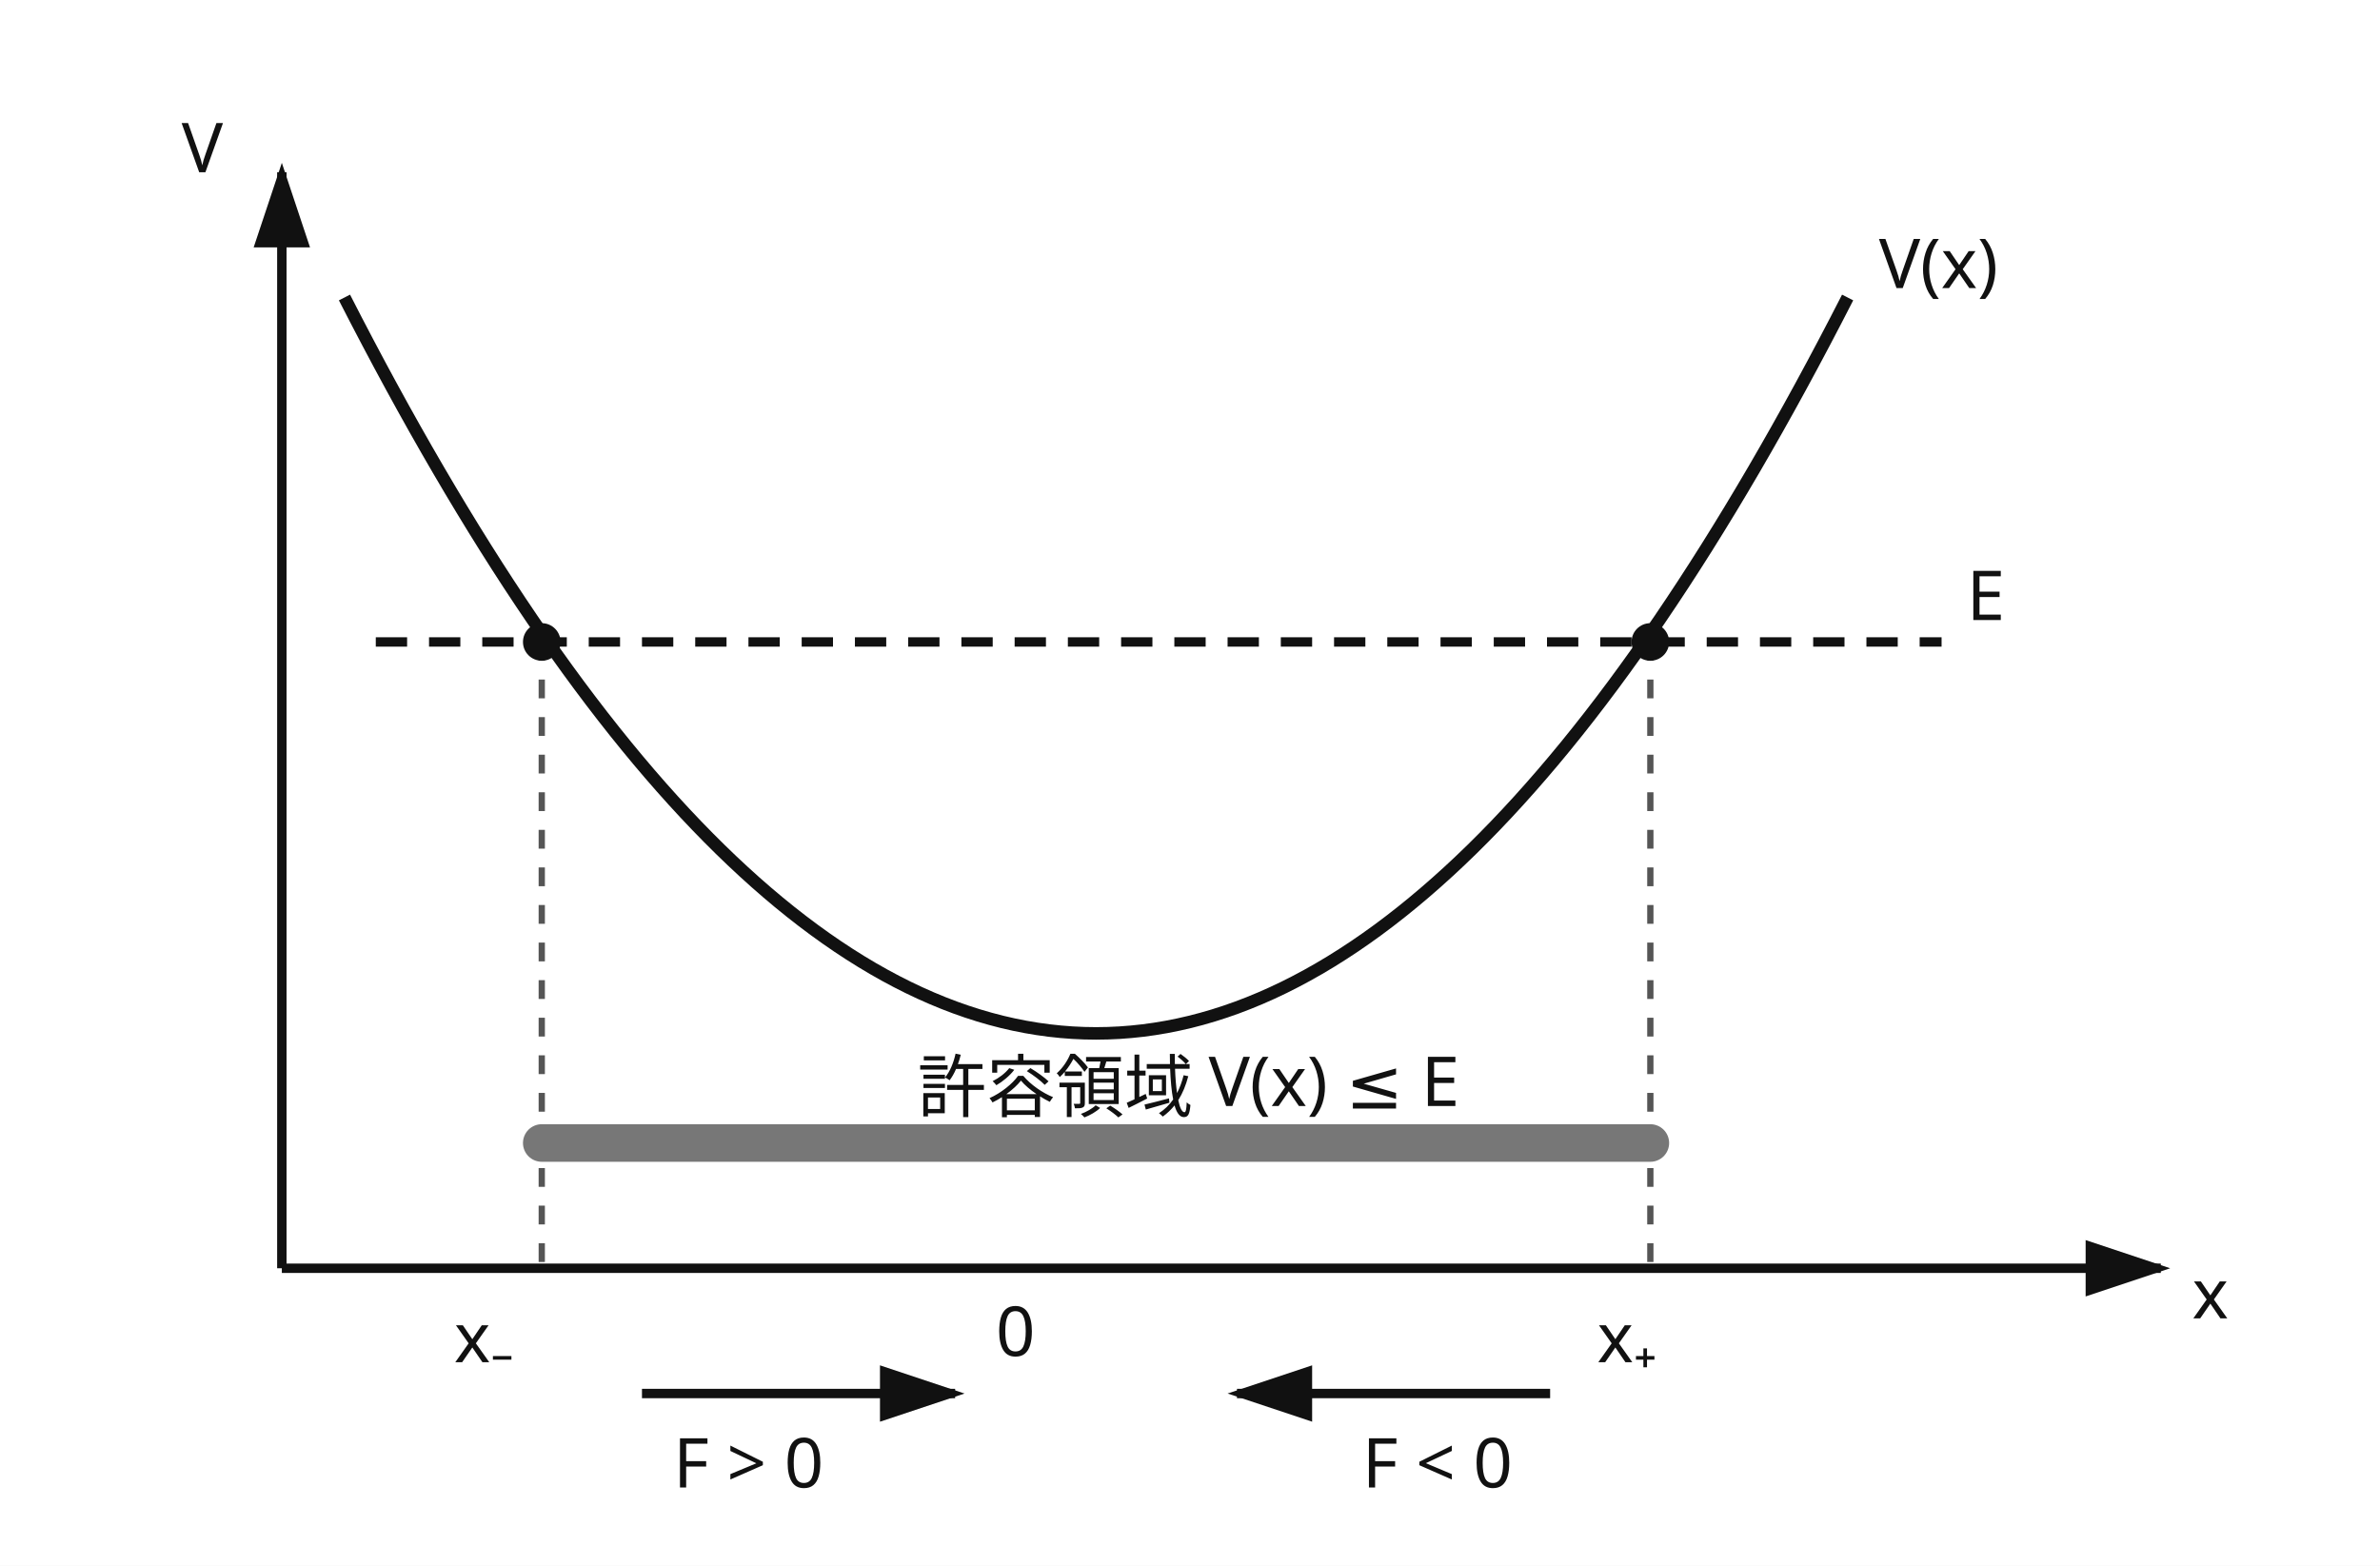
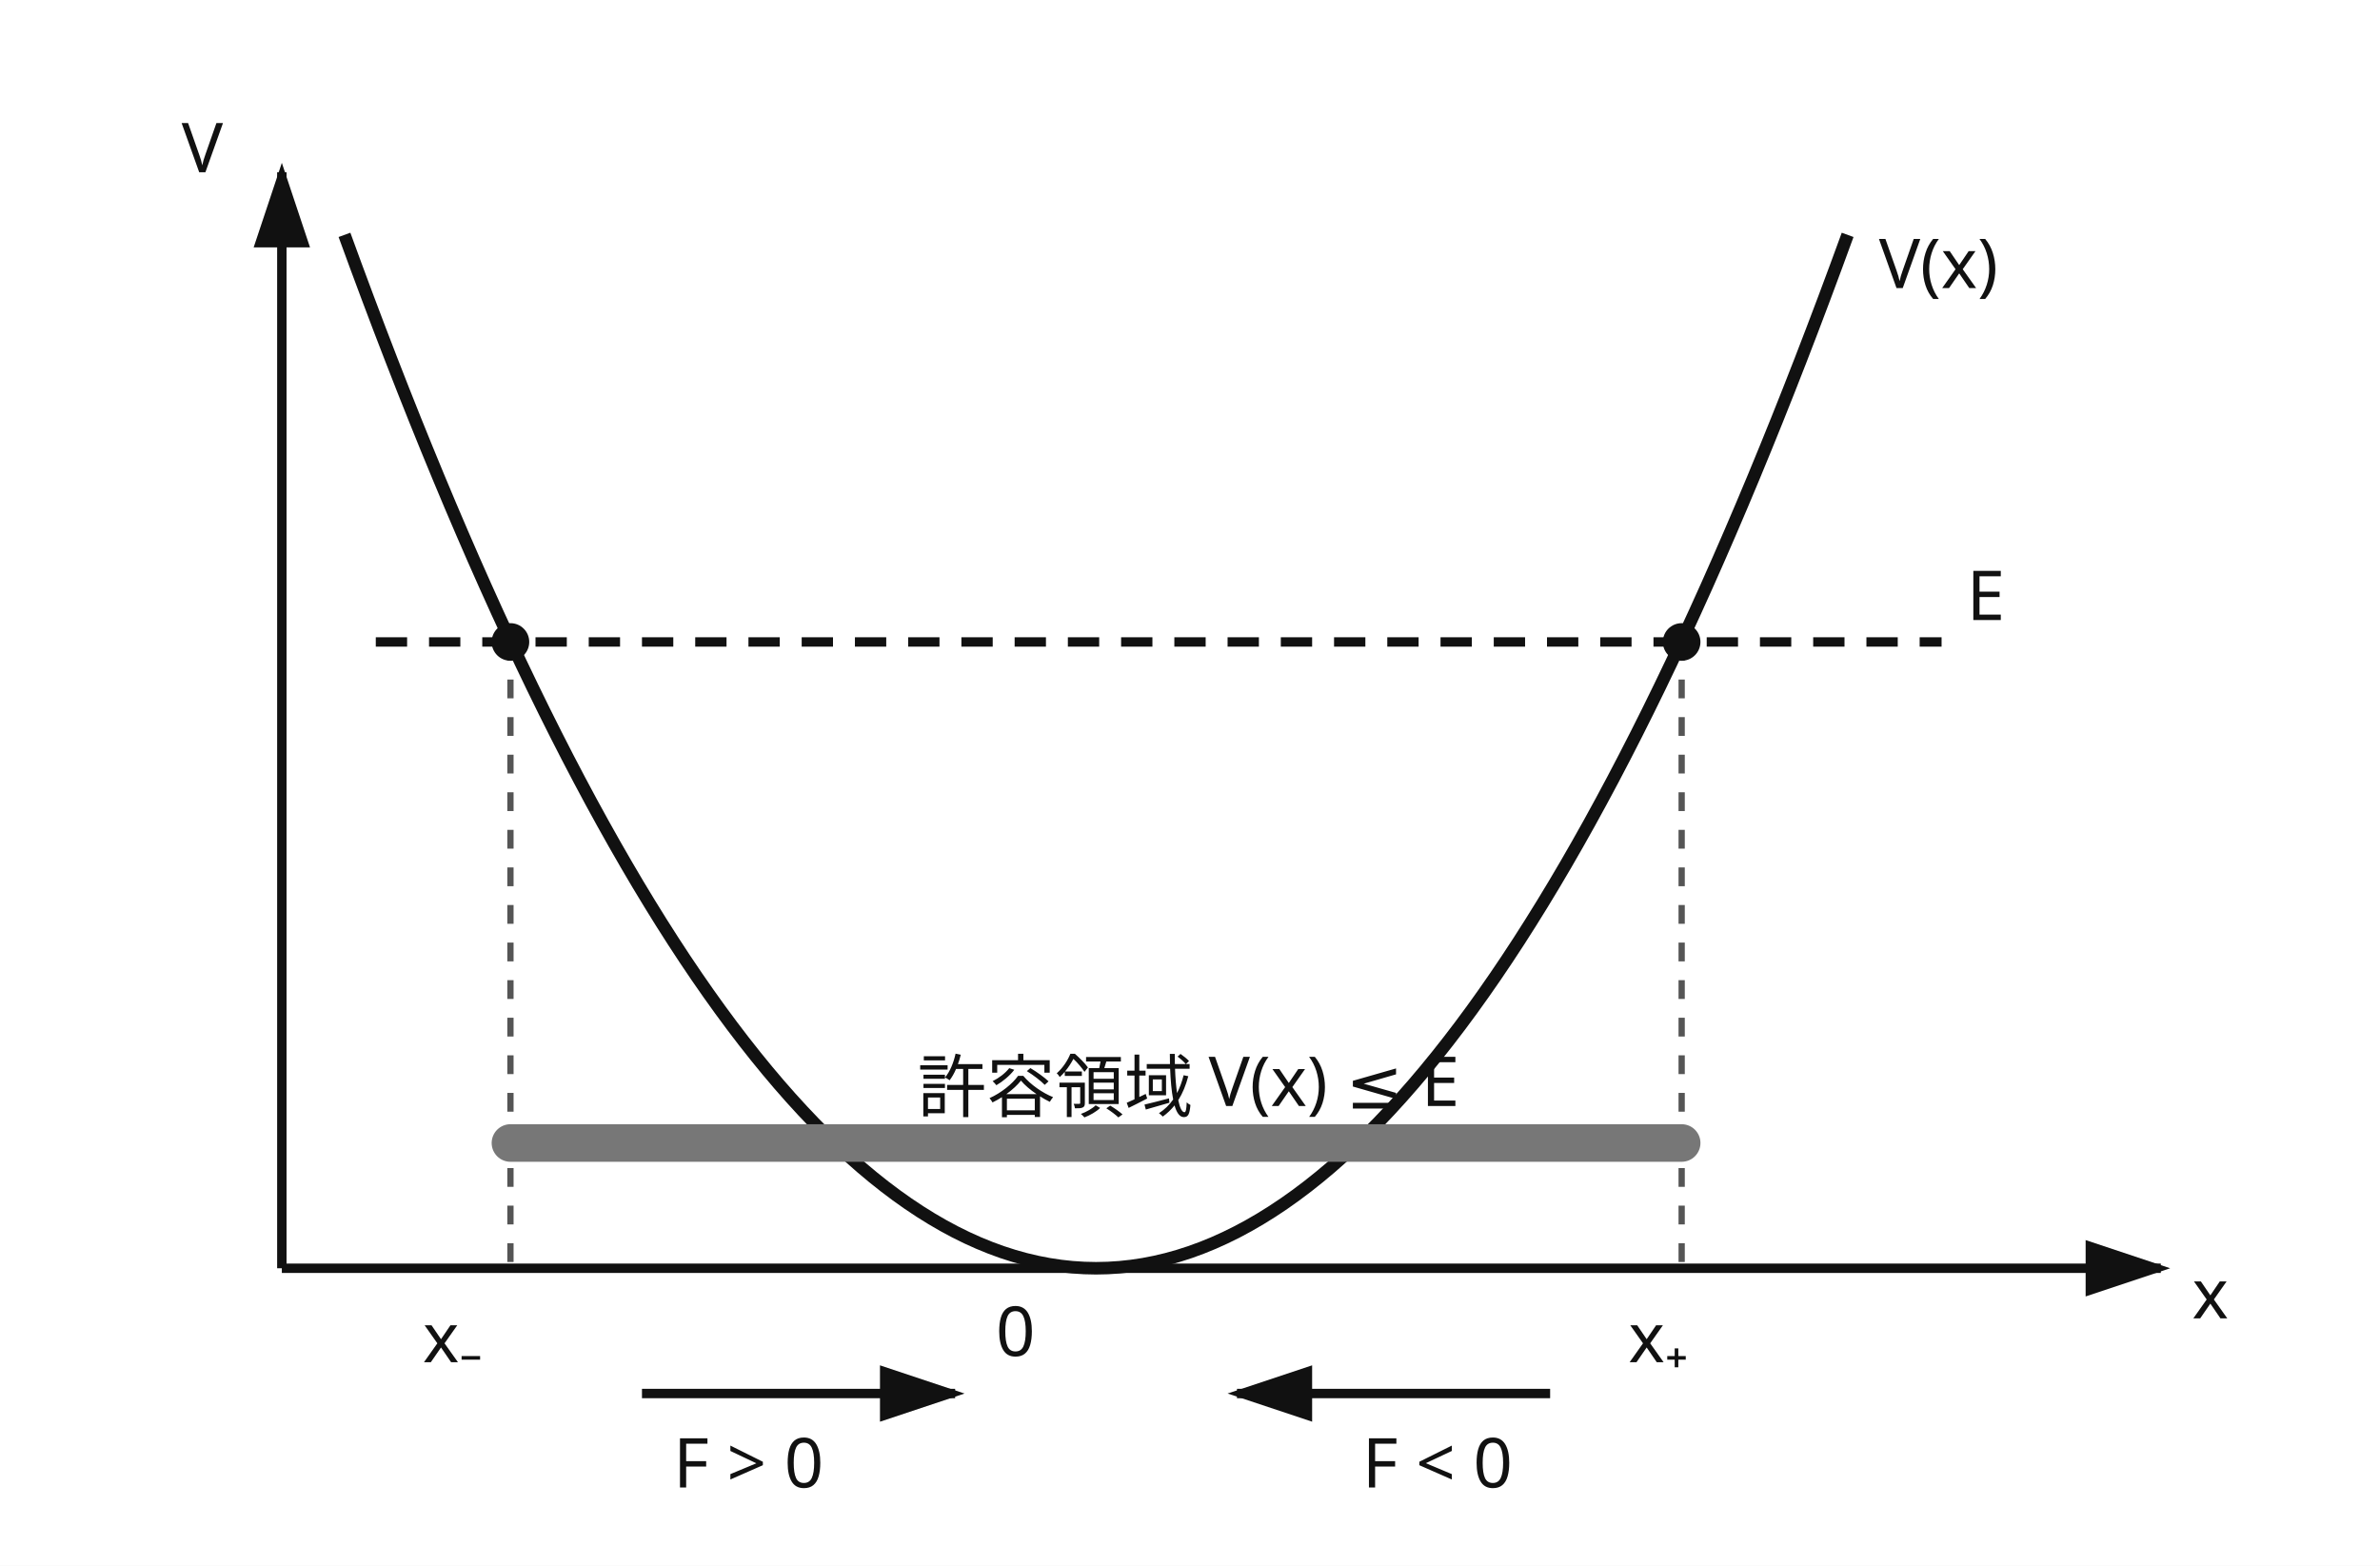
<svg xmlns="http://www.w3.org/2000/svg" viewBox="0 0 760 500" role="img" aria-labelledby="title desc">
  <rect width="760" height="500" fill="white" />
  <defs>
    <marker id="arrow" markerWidth="10" markerHeight="10" refX="8" refY="3" orient="auto">
      <path d="M0,0 L0,6 L9,3 z" fill="#111" />
    </marker>
  </defs>
  <g stroke="#111" stroke-width="3" fill="none" marker-end="url(#arrow)">
    <line x1="90" y1="405" x2="690" y2="405" />
    <line x1="90" y1="405" x2="90" y2="55" />
  </g>
-   <path d="M110 95 Q350 565 590 95" fill="none" stroke="#111" stroke-width="4" />
+   <path d="M110 75 Q350 735 590 75" fill="none" stroke="#111" stroke-width="4" />
  <line x1="120" y1="205" x2="620" y2="205" stroke="#111" stroke-width="3" stroke-dasharray="10 7" />
  <g stroke="#555" stroke-width="2" stroke-dasharray="6 6">
-     <line x1="173" y1="205" x2="173" y2="405" />
-     <line x1="527" y1="205" x2="527" y2="405" />
+     <line x1="163" y1="205" x2="163" y2="405" />
+     <line x1="537" y1="205" x2="537" y2="405" />
  </g>
-   <line x1="173" y1="365" x2="527" y2="365" stroke="#777" stroke-width="12" stroke-linecap="round" />
+   <line x1="163" y1="365" x2="537" y2="365" stroke="#777" stroke-width="12" stroke-linecap="round" />
  <g stroke="#111" stroke-width="3" fill="none" marker-end="url(#arrow)">
    <line x1="205" y1="445" x2="305" y2="445" />
    <line x1="495" y1="445" x2="395" y2="445" />
  </g>
-   <circle cx="173" cy="205" r="6" fill="#111" />
-   <circle cx="527" cy="205" r="6" fill="#111" />
+   <circle cx="163" cy="205" r="6" fill="#111" />
+   <circle cx="537" cy="205" r="6" fill="#111" />
  <g font-family="sans-serif" font-size="22" fill="#111">
    <text x="700" y="421">x</text>
    <text x="58" y="55">V</text>
    <text x="628" y="198">E</text>
    <text x="600" y="92">V(x)</text>
-     <text x="145" y="435">x₋</text>
-     <text x="510" y="435">x₊</text>
+     <text x="135" y="435">x₋</text>
+     <text x="520" y="435">x₊</text>
    <text x="293" y="355">許容領域 V(x) ≤ E</text>
    <text x="215" y="475">F &gt; 0</text>
    <text x="435" y="475">F &lt; 0</text>
    <text x="318" y="433">0</text>
  </g>
</svg>
